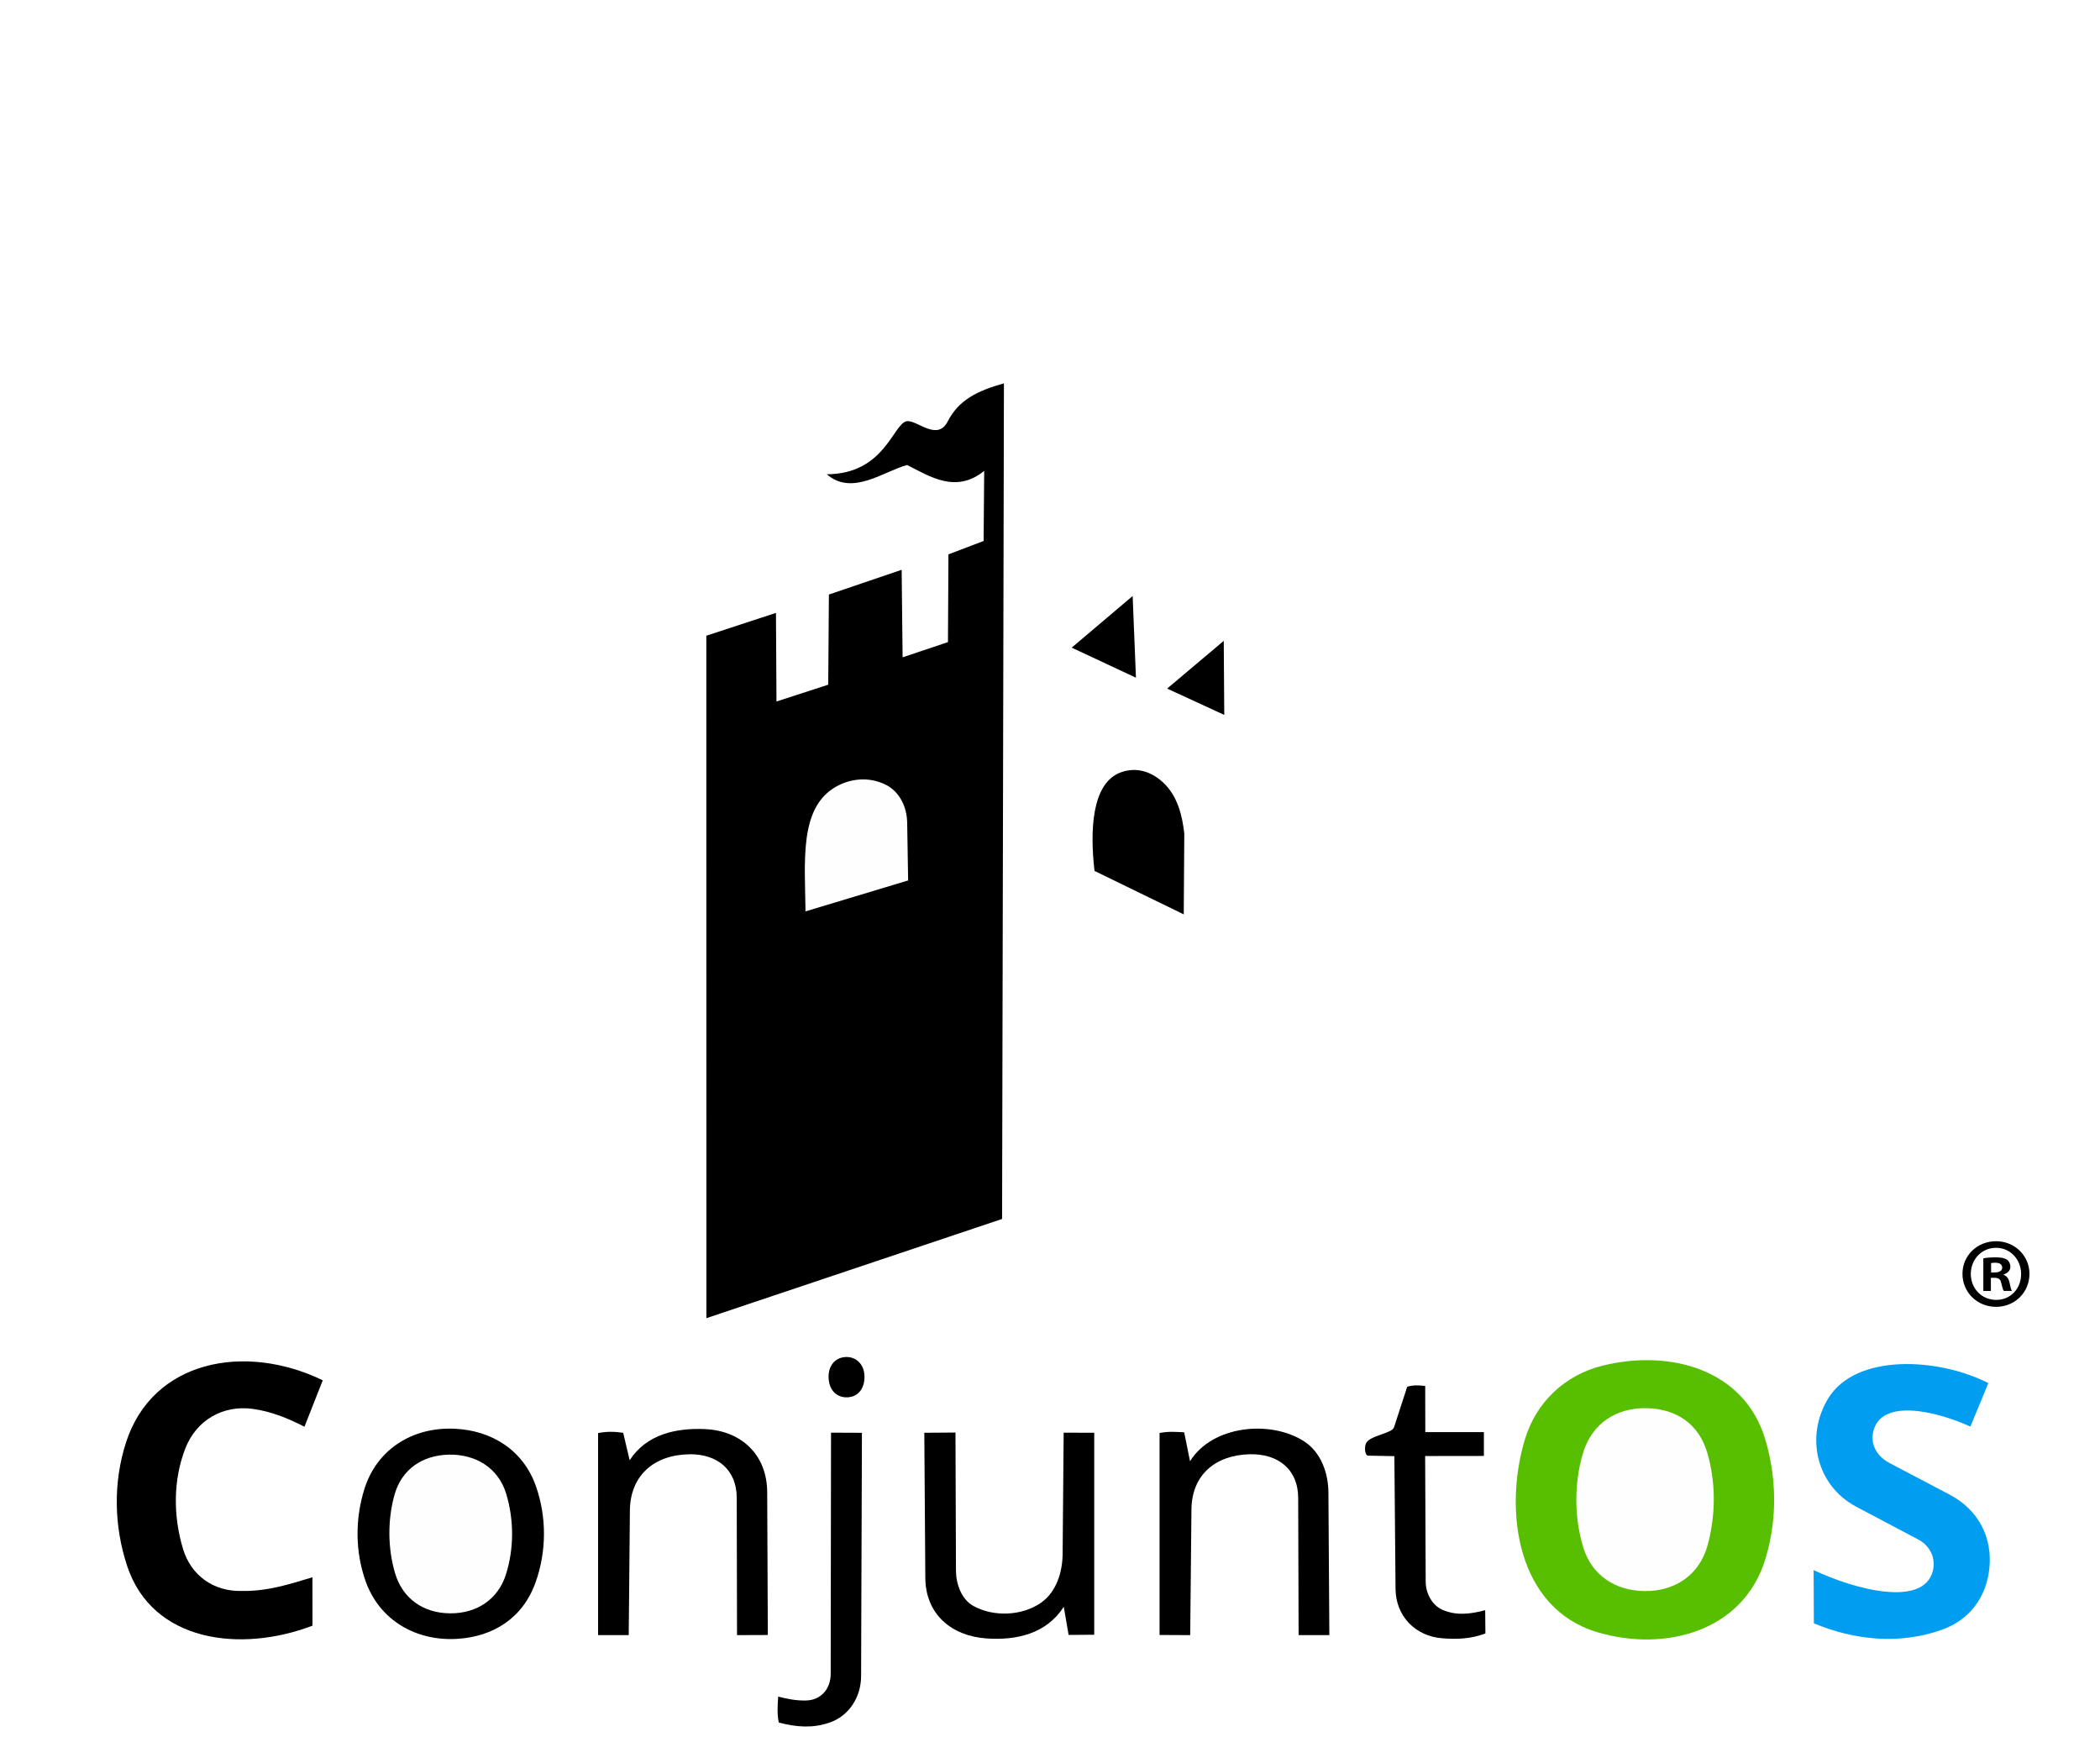
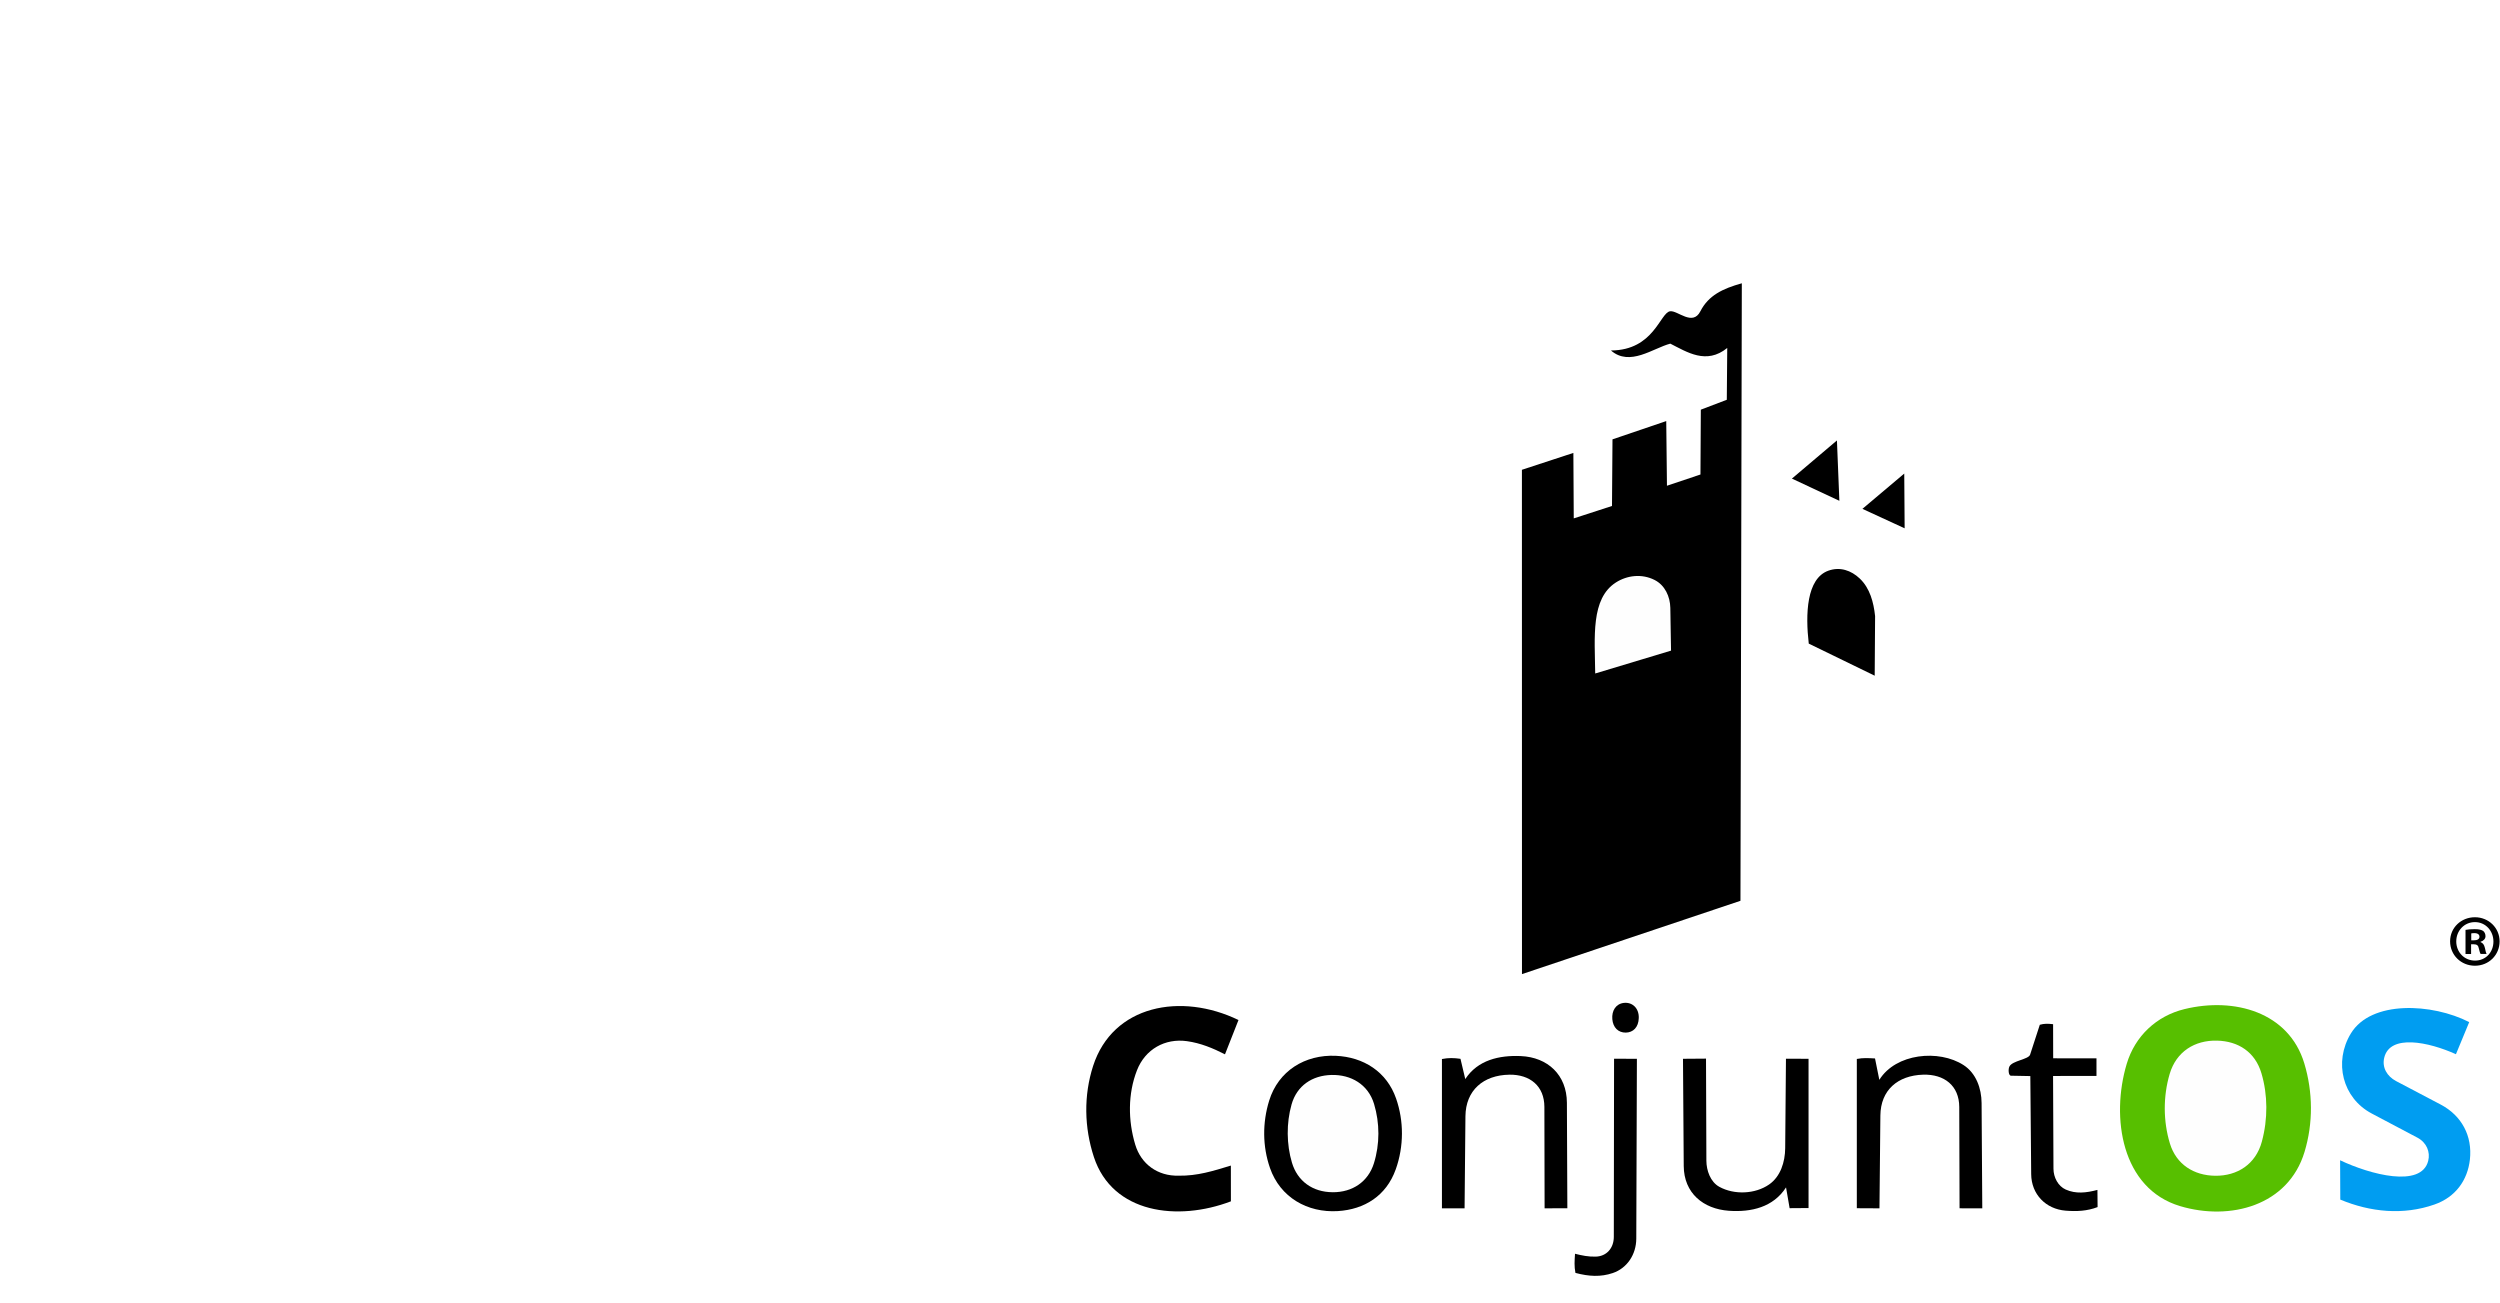
- <svg xmlns="http://www.w3.org/2000/svg" id="Layer_1" version="1.1" viewBox="0 0 810 680">
+ <svg xmlns="http://www.w3.org/2000/svg" id="Layer_1" version="1.1" viewBox="-522 0 1305 680">
  <defs>
    <style>
      .st0 {
        fill: #111213;
      }

      .st1 {
        fill: #009df1;
      }

      .st2 {
        fill: #fefefe;
      }

      .st3 {
        fill: #57bf00;
      }
    </style>
  </defs>
  <g>
    <path d="M387.23,147.87l-.71,322.34-114.05,38.27-.03-263.25,26.86-8.81.2,34.18,19.96-6.48.26-34.78,28.06-9.54.37,33.76,17.49-5.87.19-33.84,13.56-5.17.23-27.04c-10.92,8.86-20.97,2.14-29.72-2.26-9,2.36-21.15,12.13-30.99,3.57,22.47-.09,25.61-19.71,30.87-20.47,3.93-.57,11.75,7.99,15.81.02,4.24-8.31,11.65-11.83,21.62-14.62Z" />
    <path class="st3" d="M680.96,601.32c-8.5,28.08-38.8,36.08-64.92,28.28-30.61-9.14-36.26-46.26-27.9-74.25,4.35-14.54,15.56-25.03,30.13-28.59,26.07-6.38,54.51,1.58,62.57,28.31,4.54,15.08,4.67,31.21.12,46.25Z" />
    <path class="st1" d="M748.81,628.75c-16.34,5.71-33.45,3.99-49.18-2.56l-.09-20.53c15.77,7.47,42.35,14.56,45.98.33,1.18-4.62-.81-9.58-5.63-12.13l-23.87-12.62c-15.23-8.05-19.93-26.84-10.88-41.76,10.62-17.51,42.53-15.8,61.79-5.94l-6.93,16.76c-14.19-6.41-34.46-10.68-37.44,1.85-1.2,5.05,1.41,9.65,6.22,12.19l23.21,12.21c11.02,5.8,16.7,16.42,15.29,28.81-1.21,10.65-7.42,19.53-18.48,23.39Z" />
    <path d="M93.24,613.71c9.84.14,17.82-2.41,27.27-5.28l.02,18.67c-27.74,10.58-61.83,6.35-71.51-23.11-5.08-15.44-5.38-32.16-.42-47.55,10.28-31.87,46-38.48,75.89-23.99l-7.05,17.91c-6.3-3.21-12.66-5.87-19.85-6.87-11.42-1.6-21.8,4.18-26.1,15.23-4.77,12.23-4.69,26.2-.89,38.8,3.04,10.09,11.62,16.45,22.64,16.19Z" />
    <path d="M206.55,610.46c-4.92,13.8-16.36,20.88-30.19,21.73-15.87.97-30.1-7.17-35.42-22.47-3.95-11.35-3.98-23.69-.44-35.17,4.8-15.59,18.76-24.14,34.79-23.42,14.48.64,26.6,8.3,31.47,22.3,4.08,11.74,4.13,24.89-.2,37.04Z" />
    <path d="M265.91,560.99c-13.65.19-22.82,8.21-22.95,21.66l-.45,48.09h-11.82s0-77.93,0-77.93c3.33-.66,6.25-.61,9.68-.11l2.5,10.58c6.5-9.98,17.77-12.49,28.98-12.01,14.11.61,24.01,9.88,24.07,24.36l.24,55.07-11.88.05-.11-52.95c-.02-10.89-7.5-16.96-18.26-16.82Z" />
    <path d="M410.26,552.65l11.8.04v77.91s-9.88.07-9.88.07l-1.87-10.85c-6.65,10.36-18.16,13.04-29.88,12.2-13.38-.96-23.42-9.27-23.52-23.34l-.39-55.99,12.02-.09.19,53.28c.02,5.08,2.08,11.08,6.78,13.65,7.76,4.25,18.61,3.84,25.95-1.22,5.99-4.13,8.35-11.82,8.41-18.92l.4-46.73Z" />
    <path d="M481.86,560.98c-13.23.4-22.17,8.05-22.3,21.3l-.48,48.47-11.82-.06v-77.92c3.47-.66,6.04-.43,9.5-.26l2.25,11.17c8.6-13.88,31.13-16.02,43.99-7.69,6.5,4.21,9.34,12.12,9.39,19.79l.36,54.97-11.86-.02-.16-52.88c-.03-11.15-7.86-17.2-18.86-16.87Z" />
    <path d="M572.86,621.12l.08,8.98c-5.51,2.1-10.9,2.33-16.74,1.86-10.27-.84-17.83-8.5-17.92-19.05l-.45-51.2-10.09-.19c-1.34-.03-1.54-3.36-.83-4.79,1.51-3.08,9.99-3.69,10.8-6.19l5.07-15.61c2.27-.66,4.31-.61,6.94-.3l.04,17.8,22.6.02v9.18s-22.66.03-22.66.03l.21,48.45c.02,4.48,2.42,9.07,6.41,10.84,5.23,2.33,10.63,1.75,16.55.18Z" />
    <path d="M300.38,664.46c-.69-3.49-.46-6.28-.22-10,3.72.94,6.95,1.6,10.81,1.5,5.66-.15,9.43-4.43,9.44-10.28l.13-93.03,11.92.05-.32,93.84c-.03,8.34-4.82,15.48-12.3,18-6.27,2.11-12.38,1.8-19.46-.08Z" />
    <path d="M456.6,352.72l-34.43-16.76c-1.76-15.28-1.24-33.97,10.26-38.07,6-2.14,11.86-.2,16.4,4.14,5.25,5.02,7.18,12.25,7.97,19.57l-.21,31.11Z" />
    <path class="st0" d="M386.52,470.2l.71-322.34-.71,322.34Z" />
    <polygon points="438.15 261.42 413.37 249.83 436.88 229.91 438.15 261.42" />
    <path d="M333.44,531.4c-.13,4.84-2.94,7.56-6.77,7.62-3.96.05-6.67-2.66-7.04-7.01s1.79-8.02,6.05-8.5,7.91,2.62,7.76,7.89Z" />
    <polygon points="472.22 275.78 450.18 265.62 472.02 247.2 472.22 275.78" />
    <path class="st2" d="M350.28,339.63l-39.58,11.93c-.22-18.98-2.39-39.05,10.78-47.5,5.86-3.76,13.51-4.68,20.17-1.34,5.44,2.72,8.16,8.68,8.26,14.6l.37,22.31Z" />
    <path class="st2" d="M658.7,595.9c-3.21,11.9-12.88,17.97-24.34,17.85-11.11-.12-20.32-5.86-23.67-16.85-3.54-11.65-3.56-24.69-.12-36.31,3.46-11.68,13.1-17.67,24.74-17.38,11.11.27,19.88,5.93,23.18,17.11,3.3,11.17,3.4,23.75.2,35.59Z" />
    <path class="st2" d="M173.64,622.34c-10.59-.05-18.4-5.9-21.24-15.42s-2.98-20.61-.2-30.41,10.79-15.15,20.87-15.38,19.09,4.85,22.19,15.14c3.01,9.98,3.05,20.98-.09,31.01-2.98,9.5-11.05,15.12-21.53,15.07Z" />
  </g>
  <path d="M782.79,491.38c0,7.13-5.6,12.73-12.88,12.73s-12.96-5.6-12.96-12.73,5.75-12.58,12.96-12.58,12.88,5.6,12.88,12.58ZM760.16,491.38c0,5.6,4.14,10.05,9.82,10.05s9.59-4.45,9.59-9.97-4.06-10.12-9.66-10.12-9.74,4.52-9.74,10.05ZM767.91,497.98h-2.91v-12.58c1.15-.23,2.76-.38,4.83-.38,2.38,0,3.45.38,4.37.92.69.54,1.23,1.53,1.23,2.76,0,1.38-1.07,2.45-2.61,2.91v.15c1.23.46,1.92,1.38,2.3,3.07.38,1.92.61,2.68.92,3.14h-3.14c-.38-.46-.61-1.61-1-3.07-.23-1.38-1-1.99-2.61-1.99h-1.38v5.06ZM767.99,490.85h1.38c1.61,0,2.91-.54,2.91-1.84,0-1.15-.84-1.92-2.68-1.92-.77,0-1.3.08-1.61.15v3.6Z" />
</svg>
